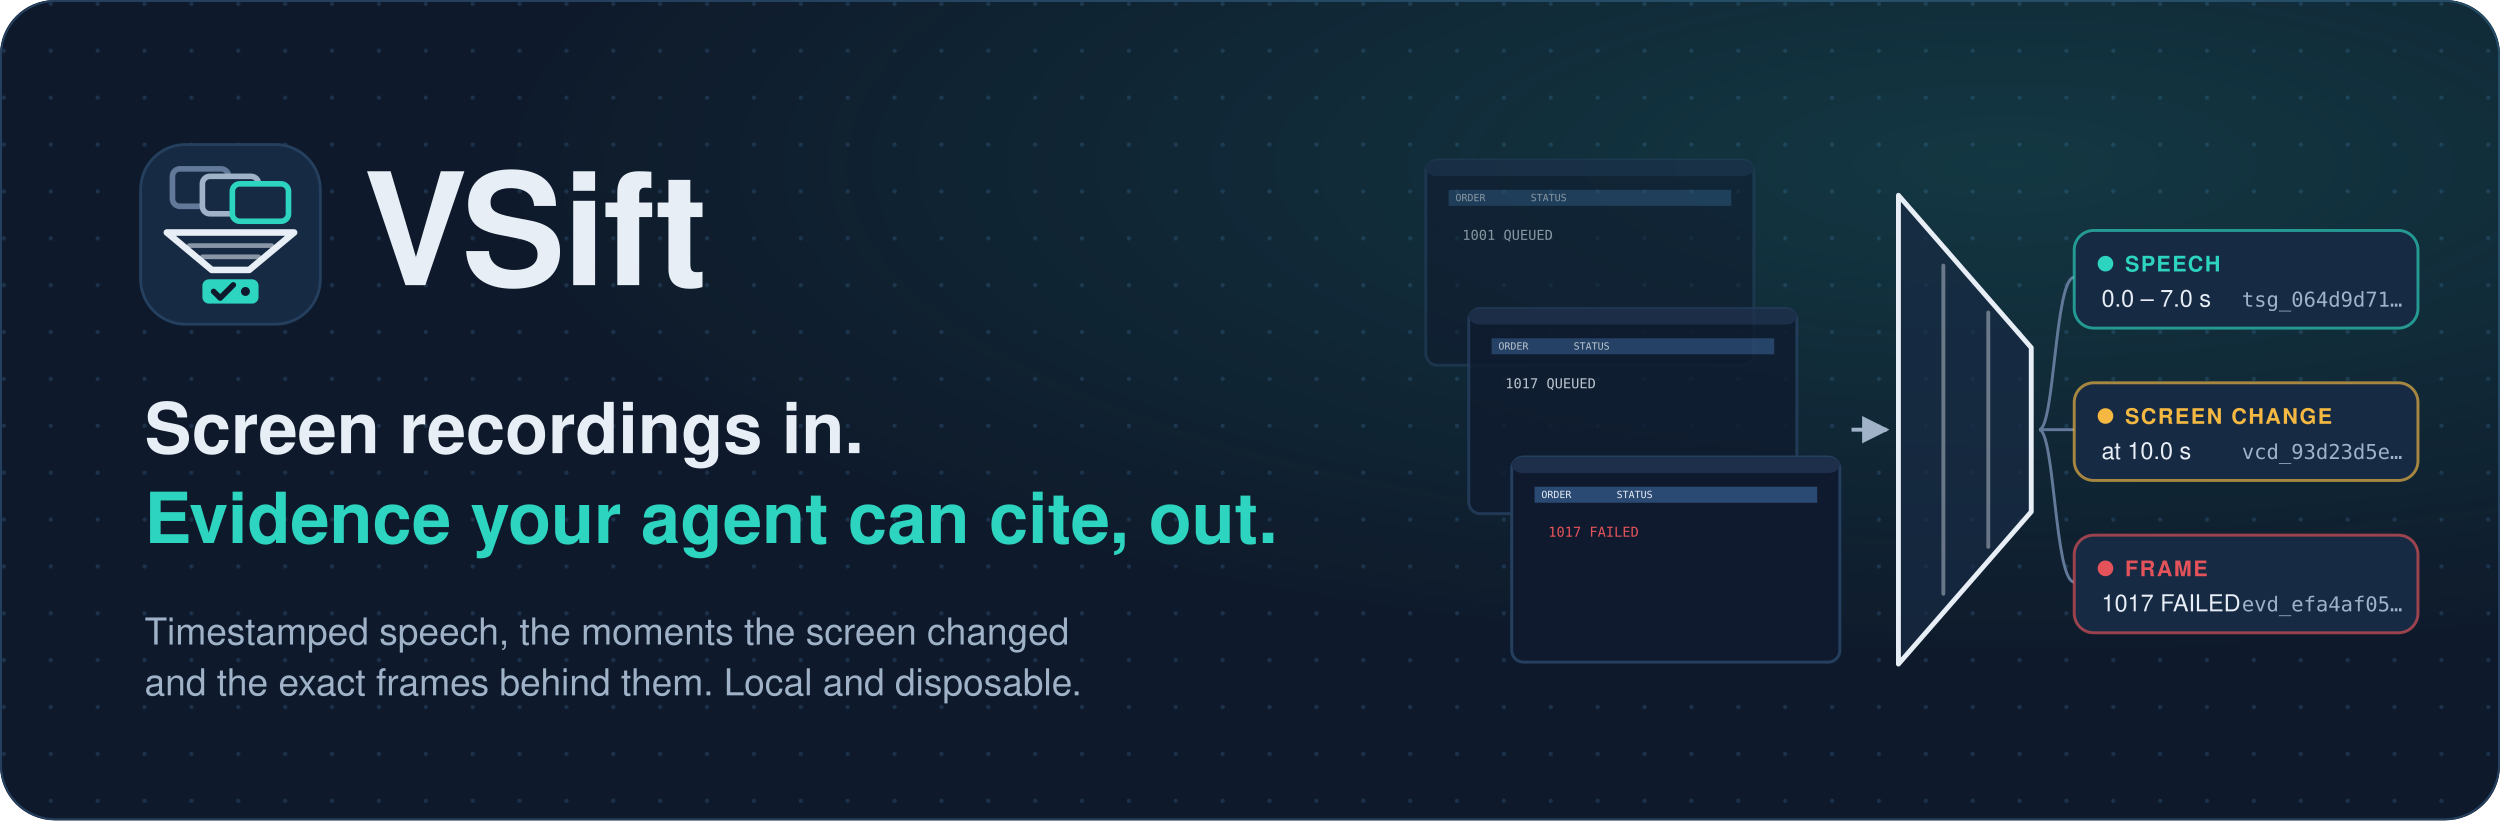
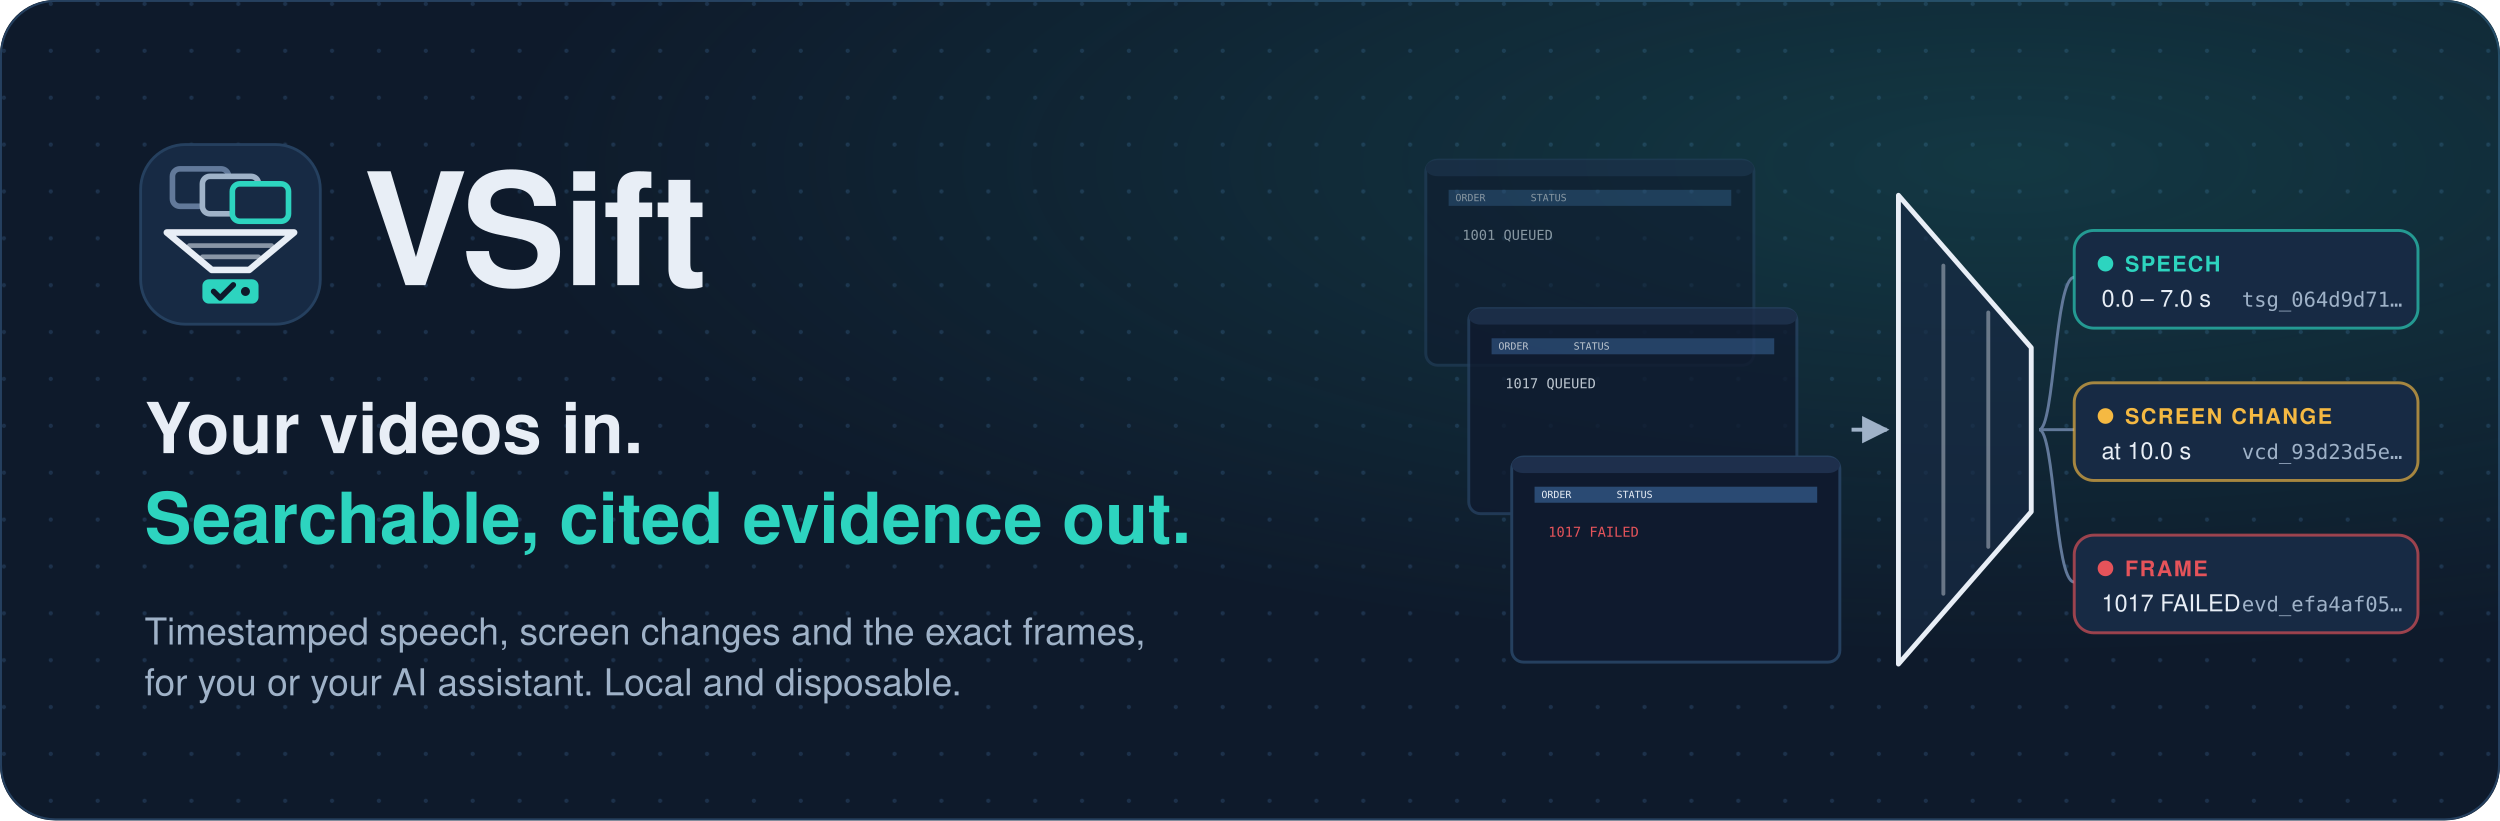
<svg xmlns="http://www.w3.org/2000/svg" width="1280" height="420" viewBox="0 0 1280 420" role="img" aria-labelledby="title desc" xml:space="preserve">
  <style>
.s{font-family:-apple-system, BlinkMacSystemFont, 'Segoe UI', Helvetica, Arial, sans-serif} .m{font-family:ui-monospace, SFMono-Regular, Menlo, Consolas, monospace}
.t{fill:#e8eef6} .mu{fill:#9fb2c8} .di{fill:#62799a}
text{white-space:pre} .b{font-weight:600} .bb{font-weight:700}
</style>
  <rect width="1280" height="420" rx="28" fill="#0e1a2b" />
  <rect x="0.5" y="0.5" width="1279" height="419" rx="28" fill="none" stroke="#25405f" />
  <defs>
    <marker id="ah" viewBox="0 0 10 10" refX="9" refY="5" markerWidth="7" markerHeight="7" orient="auto-start-reverse">
      <path d="M0,0 L10,5 L0,10 z" fill="#9fb2c8" />
    </marker>
    <marker id="aht" viewBox="0 0 10 10" refX="9" refY="5" markerWidth="7" markerHeight="7" orient="auto-start-reverse">
      <path d="M0,0 L10,5 L0,10 z" fill="#2dd4bf" />
    </marker>
  </defs>
  <defs>
    <radialGradient id="glow" cx="80%" cy="20%" r="60%">
      <stop offset="0" stop-color="#2dd4bf" stop-opacity="0.16" />
      <stop offset="1" stop-color="#2dd4bf" stop-opacity="0" />
    </radialGradient>
    <pattern id="dots" width="24" height="24" patternUnits="userSpaceOnUse">
      <circle cx="2" cy="2" r="1.1" fill="#25405f" />
    </pattern>
  </defs>
  <rect width="1280" height="420" rx="28" fill="url(#dots)" opacity="0.6" />
  <rect width="1280" height="420" rx="28" fill="url(#glow)" />
  <g transform="translate(72,74) scale(0.9583333)">
    <rect width="96" height="96" rx="24" fill="#172a44" stroke="#25405f" stroke-width="1.5" />
    <rect x="17" y="13" width="30" height="20" rx="4" fill="none" stroke="#62799a" stroke-width="3" />
    <rect x="33" y="17" width="30" height="20" rx="4" fill="#172a44" stroke="#9fb2c8" stroke-width="3" />
    <rect x="49" y="21" width="30" height="20" rx="4" fill="#172a44" stroke="#2dd4bf" stroke-width="3" />
    <path d="M14 47 H82 L58 67 H38 Z" fill="none" stroke="#e8eef6" stroke-width="3.5" stroke-linejoin="round" />
    <path d="M26 54 H70 M33 60 H63" stroke="#e8eef6" stroke-width="2.5" stroke-linecap="round" opacity="0.55" />
    <rect x="33" y="72" width="30" height="13" rx="3.5" fill="#2dd4bf" />
    <path d="M39 78.5 l3.5 3.5 l7 -7" fill="none" stroke="#0e1a2b" stroke-width="3" stroke-linecap="round" stroke-linejoin="round" />
    <circle cx="56" cy="78.5" r="2.4" fill="#0e1a2b" />
  </g>
  <text x="186" y="146" font-size="80" class="s t bb" text-anchor="start" letter-spacing="-1.5">VSift</text>
-   <text x="74" y="232" font-size="36" class="s t b" text-anchor="start">Screen recordings in.</text>
-   <text x="74" y="278" font-size="36" class="s b" text-anchor="start" fill="#2dd4bf">Evidence your agent can cite, out.</text>
-   <text x="74" y="330" font-size="19" class="s mu" text-anchor="start">Timestamped speech, the moments the screen changed</text>
-   <text x="74" y="356" font-size="19" class="s mu" text-anchor="start">and the exact frames behind them. Local and disposable.</text>
+   <text x="74" y="232" font-size="36" class="s t b" text-anchor="start">Your videos in.</text>
+   <text x="74" y="278" font-size="36" class="s b" text-anchor="start" fill="#2dd4bf">Searchable, cited evidence out.</text>
+   <text x="74" y="330" font-size="19" class="s mu" text-anchor="start">Timestamped speech, screen changes and the exact frames,</text>
+   <text x="74" y="356" font-size="19" class="s mu" text-anchor="start">for you or your AI assistant. Local and disposable.</text>
  <g transform="translate(730,82)" opacity="0.55">
    <rect width="168" height="105.0" rx="6" fill="#0f1a2e" stroke="#25405f" stroke-width="1.5" />
    <rect x="0" y="0" width="168" height="8.2" rx="6" fill="#1e2f4c" />
    <rect x="11.7" y="15.2" width="144.7" height="8.2" fill="#2a4a73" />
    <text x="15.2" y="21.0" font-size="5.1" class="m t">ORDER</text>
    <text x="53.7" y="21.0" font-size="5.1" class="m t">STATUS</text>
    <text x="18.7" y="40.8" font-size="7.0" class="m" fill="#e8eef6">1001 QUEUED</text>
  </g>
  <g transform="translate(752,158)" opacity="0.8">
    <rect width="168" height="105.0" rx="6" fill="#0f1a2e" stroke="#25405f" stroke-width="1.5" />
    <rect x="0" y="0" width="168" height="8.2" rx="6" fill="#1e2f4c" />
    <rect x="11.7" y="15.2" width="144.7" height="8.2" fill="#2a4a73" />
    <text x="15.2" y="21.0" font-size="5.1" class="m t">ORDER</text>
    <text x="53.7" y="21.0" font-size="5.1" class="m t">STATUS</text>
    <text x="18.7" y="40.8" font-size="7.0" class="m" fill="#e8eef6">1017 QUEUED</text>
  </g>
  <g transform="translate(774,234)" opacity="1.0">
    <rect width="168" height="105.0" rx="6" fill="#0f1a2e" stroke="#25405f" stroke-width="1.5" />
    <rect x="0" y="0" width="168" height="8.2" rx="6" fill="#1e2f4c" />
    <rect x="11.7" y="15.2" width="144.7" height="8.2" fill="#2a4a73" />
    <text x="15.2" y="21.0" font-size="5.1" class="m t">ORDER</text>
    <text x="53.7" y="21.0" font-size="5.1" class="m t">STATUS</text>
    <text x="18.7" y="40.8" font-size="7.0" class="m" fill="#e5535a">1017 FAILED</text>
  </g>
  <path d="M972 100 L1040 178 L1040 262 L972 340 Z" fill="#172a44" fill-opacity="0.7" stroke="#e8eef6" stroke-width="2.5" stroke-linejoin="round" />
  <path d="M995 136 V304 M1018 160 V280" stroke="#e8eef6" stroke-width="2" stroke-linecap="round" opacity="0.4" />
  <path d="M948 220 H966" stroke="#9fb2c8" stroke-width="2" marker-end="url(#ah)" />
  <path d="M1044 220 C1052 220 1052 142 1062 142" fill="none" stroke="#62799a" stroke-width="1.5" />
  <rect x="1062" y="118" width="176" height="50" rx="10" fill="#172a44" stroke="#2dd4bf" stroke-opacity="0.65" stroke-width="1.5" />
  <circle cx="1078" cy="135" r="4" fill="#2dd4bf" />
  <text x="1088" y="139" font-size="11" class="s b" text-anchor="start" fill="#2dd4bf" letter-spacing="0.8">SPEECH</text>
  <text x="1076" y="157" font-size="12" class="s t" text-anchor="start">0.0 – 7.0 s</text>
  <text x="1230" y="157" font-size="10.5" class="m mu" text-anchor="end">tsg_064d9d71…</text>
  <path d="M1044 220 C1052 220 1052 220 1062 220" fill="none" stroke="#62799a" stroke-width="1.5" />
  <rect x="1062" y="196" width="176" height="50" rx="10" fill="#172a44" stroke="#f5b942" stroke-opacity="0.65" stroke-width="1.5" />
  <circle cx="1078" cy="213" r="4" fill="#f5b942" />
  <text x="1088" y="217" font-size="11" class="s b" text-anchor="start" fill="#f5b942" letter-spacing="0.8">SCREEN CHANGE</text>
  <text x="1076" y="235" font-size="12" class="s t" text-anchor="start">at 10.0 s</text>
  <text x="1230" y="235" font-size="10.5" class="m mu" text-anchor="end">vcd_93d23d5e…</text>
  <path d="M1044 220 C1052 220 1052 298 1062 298" fill="none" stroke="#62799a" stroke-width="1.5" />
  <rect x="1062" y="274" width="176" height="50" rx="10" fill="#172a44" stroke="#e5535a" stroke-opacity="0.65" stroke-width="1.5" />
  <circle cx="1078" cy="291" r="4" fill="#e5535a" />
  <text x="1088" y="295" font-size="11" class="s b" text-anchor="start" fill="#e5535a" letter-spacing="0.8">FRAME</text>
  <text x="1076" y="313" font-size="12" class="s t" text-anchor="start">1017 FAILED</text>
  <text x="1230" y="313" font-size="10.5" class="m mu" text-anchor="end">evd_efa4af05…</text>
</svg>
